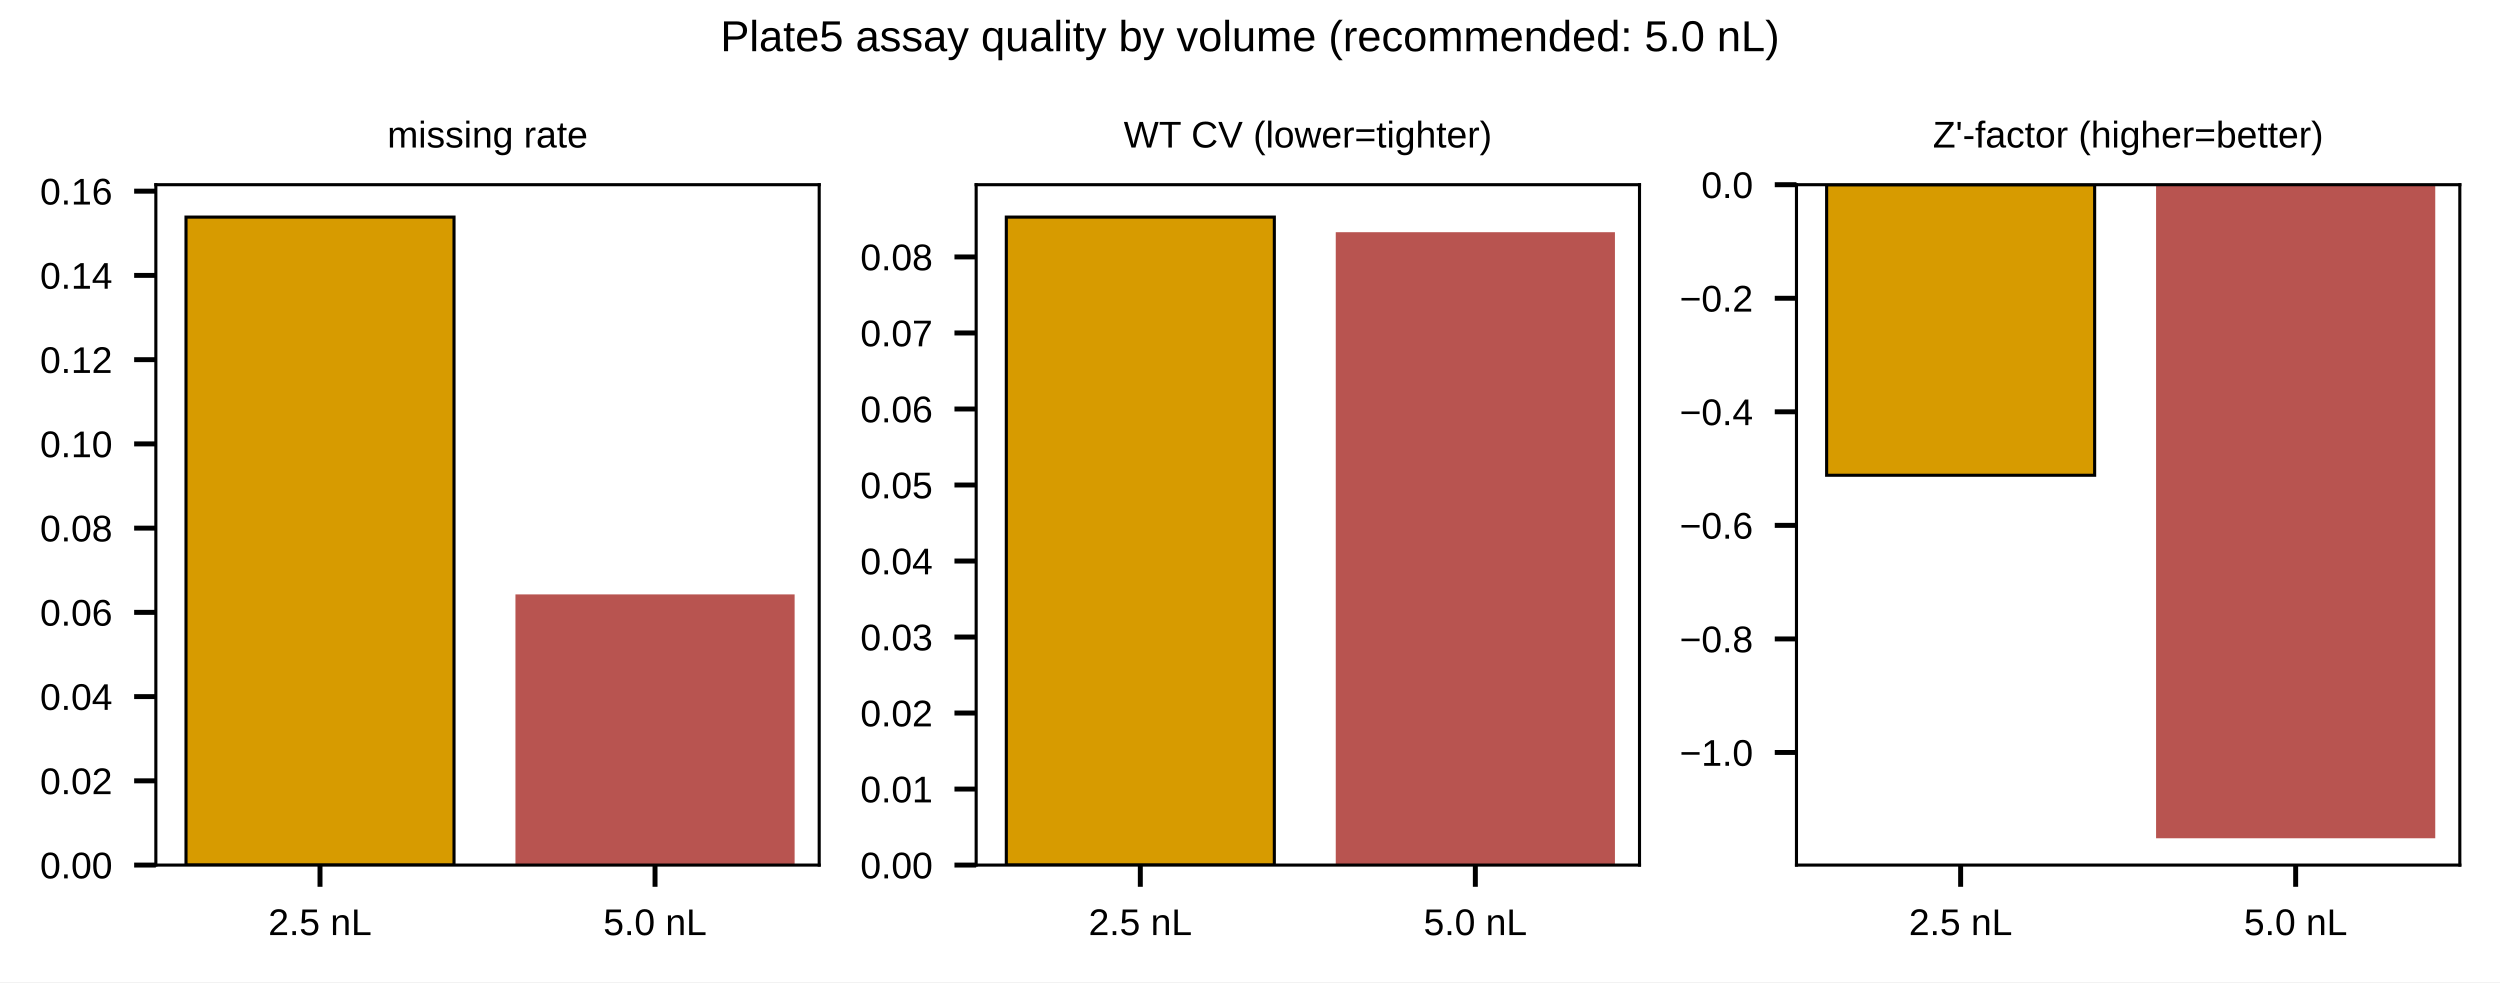
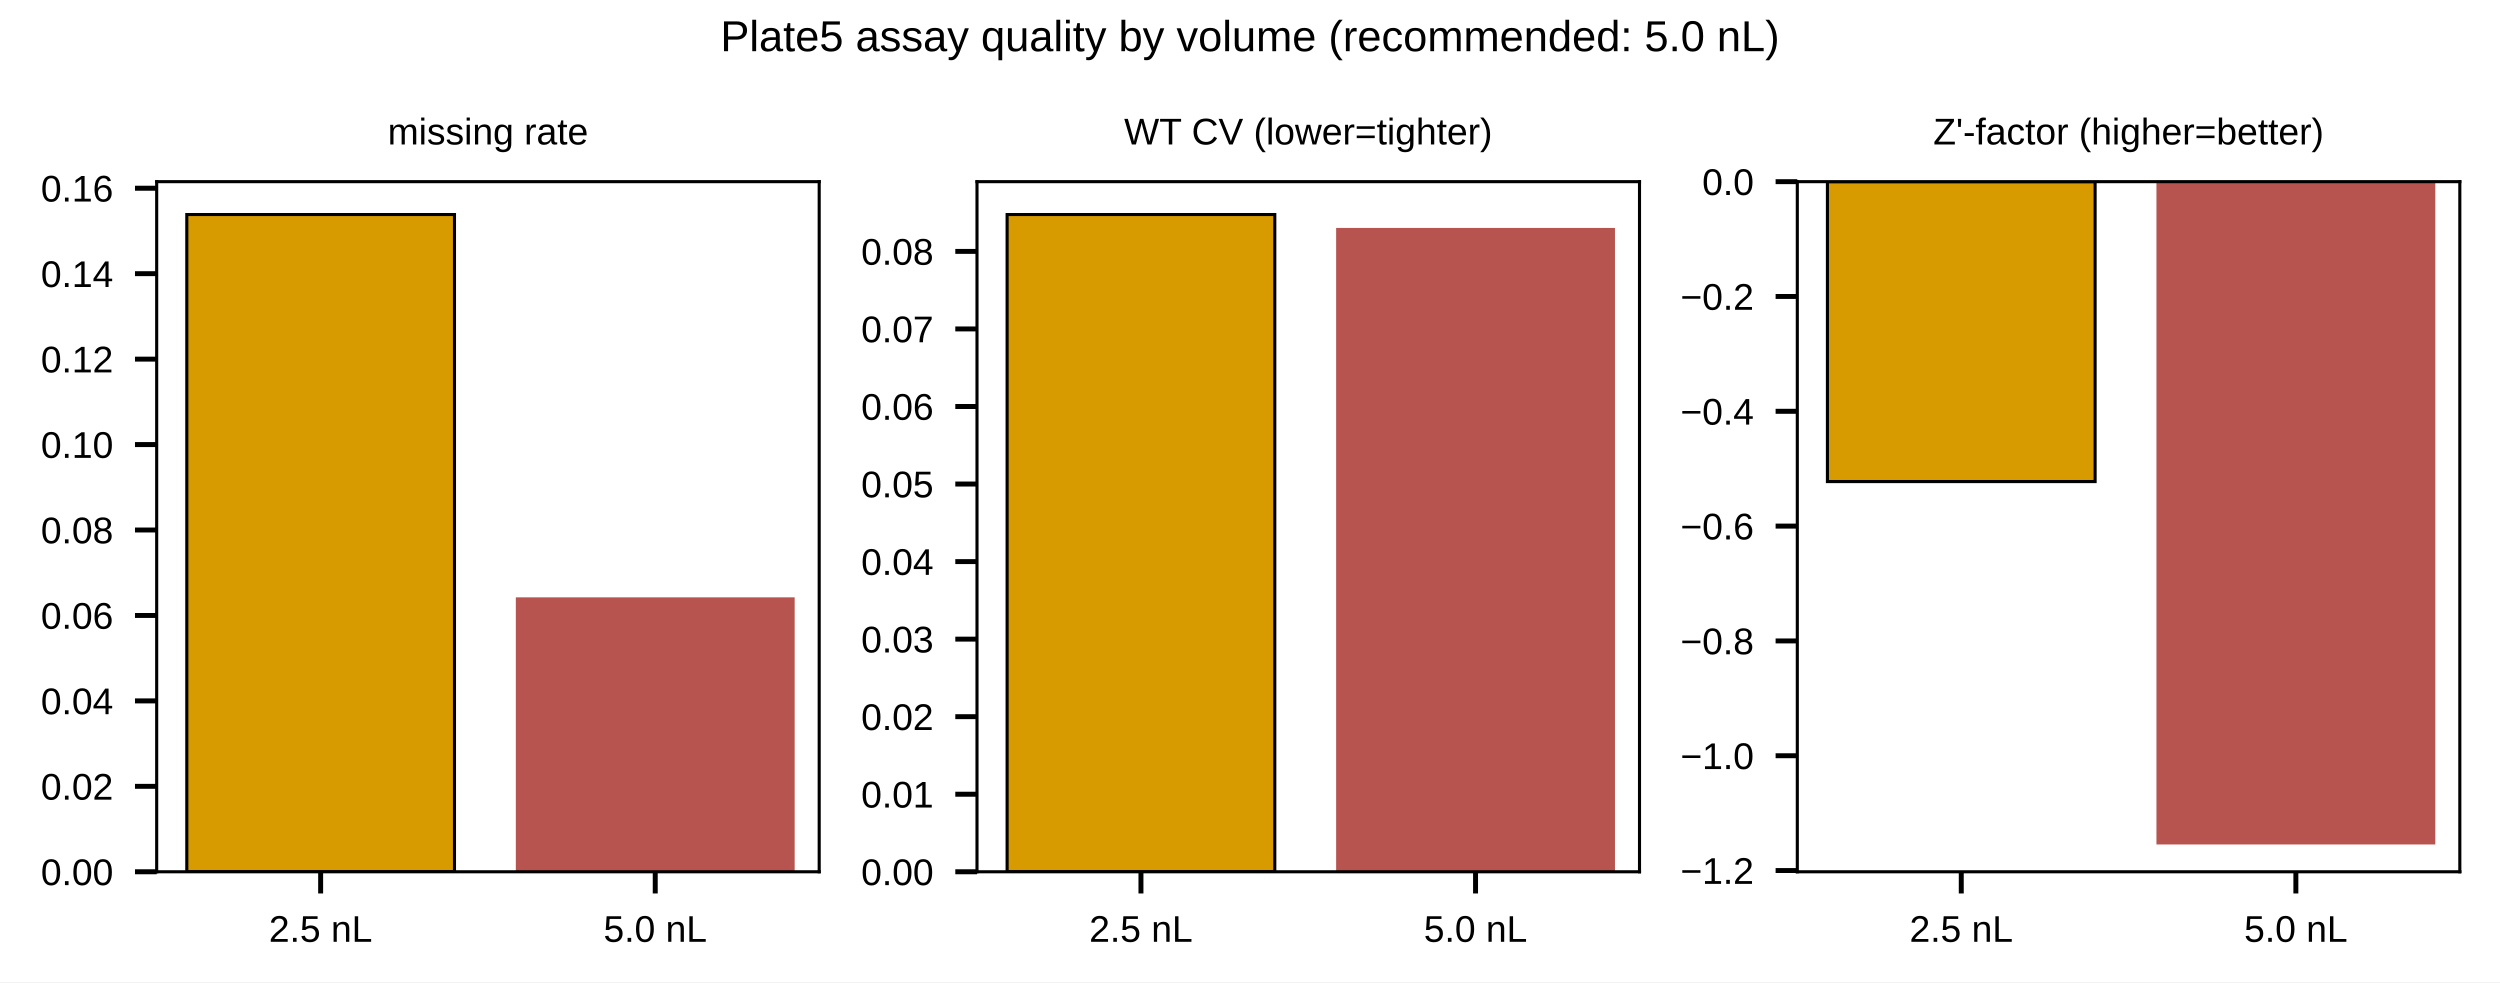
<svg xmlns="http://www.w3.org/2000/svg" xmlns:xlink="http://www.w3.org/1999/xlink" width="403.2pt" height="158.4pt" viewBox="0 0 403.2 158.4" version="1.1">
  <defs>
    <style type="text/css">*{stroke-linejoin: round; stroke-linecap: butt}</style>
  </defs>
  <g id="figure_1">
    <g id="patch_1">
      <path d="M 0 158.4  L 403.2 158.4  L 403.2 0  L 0 0  z " style="fill: #ffffff" />
    </g>
    <g id="axes_1">
      <g id="patch_2">
-         <path d="M 25.135 139.52  L 132.12 139.52  L 132.12 29.788  L 25.135 29.788  z " style="fill: #ffffff" />
+         <path d="M 25.27 140.6  L 132.12 140.6  L 132.12 29.299  L 25.27 29.299  z " style="fill: #ffffff" />
      </g>
      <g id="patch_3">
-         <path d="M 29.998 139.52  L 73.224 139.52  L 73.224 35.013  L 29.998 35.013  z " clip-path="url(#p9360334a41)" style="fill: #d79b00; stroke: #000000; stroke-width: 0.5; stroke-linejoin: miter" />
+         <path d="M 30.127 140.6  L 73.299 140.6  L 73.299 34.599  L 30.127 34.599  z " clip-path="url(#p7fd4c0f723)" style="fill: #d79b00; stroke: #000000; stroke-width: 0.5; stroke-linejoin: miter" />
      </g>
      <g id="patch_4">
-         <path d="M 84.031 139.52  L 127.257 139.52  L 127.257 96.767  L 84.031 96.767  z " clip-path="url(#p9360334a41)" style="fill: #b85450; stroke: #b85450; stroke-width: 1.8; stroke-linejoin: miter" />
+         <path d="M 84.091 140.6  L 127.263 140.6  L 127.263 97.236  L 84.091 97.236  z " clip-path="url(#p7fd4c0f723)" style="fill: #b85450; stroke: #b85450; stroke-width: 1.8; stroke-linejoin: miter" />
      </g>
      <g id="matplotlib.axis_1">
        <g id="xtick_1">
          <g id="line2d_1">
            <defs>
-               <path id="m400ff394cb" d="M 0 0  L 0 3.5  " style="stroke: #000000; stroke-width: 0.8" />
+               <path id="m6a8bd34321" d="M 0 0  L 0 3.5  " style="stroke: #000000; stroke-width: 0.8" />
            </defs>
            <g>
-               <use xlink:href="#m400ff394cb" x="51.611" y="139.52" style="stroke: #000000; stroke-width: 0.8" />
+               <use xlink:href="#m6a8bd34321" x="51.713" y="140.6" style="stroke: #000000; stroke-width: 0.8" />
            </g>
          </g>
          <g id="text_1">
-             <text style="font: 6px 'Arial'; text-anchor: middle" x="51.611" y="150.815" transform="rotate(-0 51.61109 150.8147)">2.5 nL</text>
+             <text style="font-size: 6px; font-family: 'Arial'; text-anchor: middle" x="51.713" y="151.895" transform="rotate(-0 51.71268 151.8947)">2.5 nL</text>
          </g>
        </g>
        <g id="xtick_2">
          <g id="line2d_2">
            <g>
-               <use xlink:href="#m400ff394cb" x="105.644" y="139.52" style="stroke: #000000; stroke-width: 0.8" />
+               <use xlink:href="#m6a8bd34321" x="105.677" y="140.6" style="stroke: #000000; stroke-width: 0.8" />
            </g>
          </g>
          <g id="text_2">
-             <text style="font: 6px 'Arial'; text-anchor: middle" x="105.644" y="150.815" transform="rotate(-0 105.6439 150.8147)">5.0 nL</text>
+             <text style="font-size: 6px; font-family: 'Arial'; text-anchor: middle" x="105.677" y="151.895" transform="rotate(-0 105.6773 151.8947)">5.0 nL</text>
          </g>
        </g>
      </g>
      <g id="matplotlib.axis_2">
        <g id="ytick_1">
          <g id="line2d_3">
            <defs>
-               <path id="m7ad8cb2f67" d="M 0 0  L -3.5 0  " style="stroke: #000000; stroke-width: 0.8" />
+               <path id="m525a4f7c5a" d="M 0 0  L -3.5 0  " style="stroke: #000000; stroke-width: 0.8" />
            </defs>
            <g>
-               <use xlink:href="#m7ad8cb2f67" x="25.135" y="139.52" style="stroke: #000000; stroke-width: 0.8" />
+               <use xlink:href="#m525a4f7c5a" x="25.27" y="140.6" style="stroke: #000000; stroke-width: 0.8" />
            </g>
          </g>
          <g id="text_3">
-             <text style="font: 6px 'Arial'; text-anchor: end" x="18.135" y="141.667" transform="rotate(-0 18.135 141.6673)">0.00</text>
+             <text style="font-size: 6px; font-family: 'Arial'; text-anchor: end" x="18.27" y="142.747" transform="rotate(-0 18.27 142.7473)">0.00</text>
          </g>
        </g>
        <g id="ytick_2">
          <g id="line2d_4">
            <g>
-               <use xlink:href="#m7ad8cb2f67" x="25.135" y="125.934" style="stroke: #000000; stroke-width: 0.8" />
+               <use xlink:href="#m525a4f7c5a" x="25.27" y="126.82" style="stroke: #000000; stroke-width: 0.8" />
            </g>
          </g>
          <g id="text_4">
-             <text style="font: 6px 'Arial'; text-anchor: end" x="18.135" y="128.081" transform="rotate(-0 18.135 128.0815)">0.02</text>
+             <text style="font-size: 6px; font-family: 'Arial'; text-anchor: end" x="18.27" y="128.967" transform="rotate(-0 18.27 128.9672)">0.02</text>
          </g>
        </g>
        <g id="ytick_3">
          <g id="line2d_5">
            <g>
-               <use xlink:href="#m7ad8cb2f67" x="25.135" y="112.348" style="stroke: #000000; stroke-width: 0.8" />
+               <use xlink:href="#m525a4f7c5a" x="25.27" y="113.04" style="stroke: #000000; stroke-width: 0.8" />
            </g>
          </g>
          <g id="text_5">
-             <text style="font: 6px 'Arial'; text-anchor: end" x="18.135" y="114.496" transform="rotate(-0 18.135 114.4956)">0.04</text>
+             <text style="font-size: 6px; font-family: 'Arial'; text-anchor: end" x="18.27" y="115.187" transform="rotate(-0 18.27 115.187)">0.04</text>
          </g>
        </g>
        <g id="ytick_4">
          <g id="line2d_6">
            <g>
-               <use xlink:href="#m7ad8cb2f67" x="25.135" y="98.762" style="stroke: #000000; stroke-width: 0.8" />
+               <use xlink:href="#m525a4f7c5a" x="25.27" y="99.26" style="stroke: #000000; stroke-width: 0.8" />
            </g>
          </g>
          <g id="text_6">
-             <text style="font: 6px 'Arial'; text-anchor: end" x="18.135" y="100.91" transform="rotate(-0 18.135 100.9098)">0.06</text>
+             <text style="font-size: 6px; font-family: 'Arial'; text-anchor: end" x="18.27" y="101.407" transform="rotate(-0 18.27 101.4069)">0.06</text>
          </g>
        </g>
        <g id="ytick_5">
          <g id="line2d_7">
            <g>
-               <use xlink:href="#m7ad8cb2f67" x="25.135" y="85.177" style="stroke: #000000; stroke-width: 0.8" />
+               <use xlink:href="#m525a4f7c5a" x="25.27" y="85.479" style="stroke: #000000; stroke-width: 0.8" />
            </g>
          </g>
          <g id="text_7">
-             <text style="font: 6px 'Arial'; text-anchor: end" x="18.135" y="87.324" transform="rotate(-0 18.135 87.32394)">0.08</text>
+             <text style="font-size: 6px; font-family: 'Arial'; text-anchor: end" x="18.27" y="87.627" transform="rotate(-0 18.27 87.62672)">0.08</text>
          </g>
        </g>
        <g id="ytick_6">
          <g id="line2d_8">
            <g>
-               <use xlink:href="#m7ad8cb2f67" x="25.135" y="71.591" style="stroke: #000000; stroke-width: 0.8" />
+               <use xlink:href="#m525a4f7c5a" x="25.27" y="71.699" style="stroke: #000000; stroke-width: 0.8" />
            </g>
          </g>
          <g id="text_8">
-             <text style="font: 6px 'Arial'; text-anchor: end" x="18.135" y="73.738" transform="rotate(-0 18.135 73.73809)">0.10</text>
+             <text style="font-size: 6px; font-family: 'Arial'; text-anchor: end" x="18.27" y="73.847" transform="rotate(-0 18.27 73.84657)">0.10</text>
          </g>
        </g>
        <g id="ytick_7">
          <g id="line2d_9">
            <g>
-               <use xlink:href="#m7ad8cb2f67" x="25.135" y="58.005" style="stroke: #000000; stroke-width: 0.8" />
+               <use xlink:href="#m525a4f7c5a" x="25.27" y="57.919" style="stroke: #000000; stroke-width: 0.8" />
            </g>
          </g>
          <g id="text_9">
-             <text style="font: 6px 'Arial'; text-anchor: end" x="18.135" y="60.152" transform="rotate(-0 18.135 60.15224)">0.12</text>
+             <text style="font-size: 6px; font-family: 'Arial'; text-anchor: end" x="18.27" y="60.066" transform="rotate(-0 18.27 60.06641)">0.12</text>
          </g>
        </g>
        <g id="ytick_8">
          <g id="line2d_10">
            <g>
-               <use xlink:href="#m7ad8cb2f67" x="25.135" y="44.419" style="stroke: #000000; stroke-width: 0.8" />
+               <use xlink:href="#m525a4f7c5a" x="25.27" y="44.139" style="stroke: #000000; stroke-width: 0.8" />
            </g>
          </g>
          <g id="text_10">
-             <text style="font: 6px 'Arial'; text-anchor: end" x="18.135" y="46.566" transform="rotate(-0 18.135 46.56638)">0.14</text>
+             <text style="font-size: 6px; font-family: 'Arial'; text-anchor: end" x="18.27" y="46.286" transform="rotate(-0 18.27 46.28626)">0.14</text>
          </g>
        </g>
        <g id="ytick_9">
          <g id="line2d_11">
            <g>
-               <use xlink:href="#m7ad8cb2f67" x="25.135" y="30.833" style="stroke: #000000; stroke-width: 0.8" />
+               <use xlink:href="#m525a4f7c5a" x="25.27" y="30.359" style="stroke: #000000; stroke-width: 0.8" />
            </g>
          </g>
          <g id="text_11">
-             <text style="font: 6px 'Arial'; text-anchor: end" x="18.135" y="32.981" transform="rotate(-0 18.135 32.98053)">0.16</text>
+             <text style="font-size: 6px; font-family: 'Arial'; text-anchor: end" x="18.27" y="32.506" transform="rotate(-0 18.27 32.50611)">0.16</text>
          </g>
        </g>
      </g>
      <g id="patch_5">
-         <path d="M 25.135 139.52  L 25.135 29.788  " style="fill: none; stroke: #000000; stroke-width: 0.5; stroke-linejoin: miter; stroke-linecap: square" />
+         <path d="M 25.27 140.6  L 25.27 29.299  " style="fill: none; stroke: #000000; stroke-width: 0.5; stroke-linejoin: miter; stroke-linecap: square" />
      </g>
      <g id="patch_6">
-         <path d="M 132.12 139.52  L 132.12 29.788  " style="fill: none; stroke: #000000; stroke-width: 0.5; stroke-linejoin: miter; stroke-linecap: square" />
+         <path d="M 132.12 140.6  L 132.12 29.299  " style="fill: none; stroke: #000000; stroke-width: 0.5; stroke-linejoin: miter; stroke-linecap: square" />
      </g>
      <g id="patch_7">
-         <path d="M 25.135 139.52  L 132.12 139.52  " style="fill: none; stroke: #000000; stroke-width: 0.5; stroke-linejoin: miter; stroke-linecap: square" />
+         <path d="M 25.27 140.6  L 132.12 140.6  " style="fill: none; stroke: #000000; stroke-width: 0.5; stroke-linejoin: miter; stroke-linecap: square" />
      </g>
      <g id="patch_8">
-         <path d="M 25.135 29.788  L 132.12 29.788  " style="fill: none; stroke: #000000; stroke-width: 0.5; stroke-linejoin: miter; stroke-linecap: square" />
+         <path d="M 25.27 29.299  L 132.12 29.299  " style="fill: none; stroke: #000000; stroke-width: 0.5; stroke-linejoin: miter; stroke-linecap: square" />
      </g>
      <g id="text_12">
-         <text style="font: 6px 'Arial'; text-anchor: middle" x="78.627" y="23.788" transform="rotate(-0 78.6275 23.78813)">missing rate</text>
+         <text style="font-size: 6px; font-family: 'Arial'; text-anchor: middle" x="78.695" y="23.299" transform="rotate(-0 78.695 23.29875)">missing rate</text>
      </g>
    </g>
    <g id="axes_2">
      <g id="patch_9">
-         <path d="M 157.435 139.52  L 264.42 139.52  L 264.42 29.788  L 157.435 29.788  z " style="fill: #ffffff" />
+         <path d="M 157.57 140.6  L 264.42 140.6  L 264.42 29.299  L 157.57 29.299  z " style="fill: #ffffff" />
      </g>
      <g id="patch_10">
-         <path d="M 162.298 139.52  L 205.524 139.52  L 205.524 35.013  L 162.298 35.013  z " clip-path="url(#p7e8d134784)" style="fill: #d79b00; stroke: #000000; stroke-width: 0.5; stroke-linejoin: miter" />
+         <path d="M 162.427 140.6  L 205.599 140.6  L 205.599 34.599  L 162.427 34.599  z " clip-path="url(#pbbf031f02e)" style="fill: #d79b00; stroke: #000000; stroke-width: 0.5; stroke-linejoin: miter" />
      </g>
      <g id="patch_11">
-         <path d="M 216.331 139.52  L 259.557 139.52  L 259.557 38.346  L 216.331 38.346  z " clip-path="url(#p7e8d134784)" style="fill: #b85450; stroke: #b85450; stroke-width: 1.8; stroke-linejoin: miter" />
+         <path d="M 216.391 140.6  L 259.563 140.6  L 259.563 37.66  L 216.391 37.66  z " clip-path="url(#pbbf031f02e)" style="fill: #b85450; stroke: #b85450; stroke-width: 1.8; stroke-linejoin: miter" />
      </g>
      <g id="matplotlib.axis_3">
        <g id="xtick_3">
          <g id="line2d_12">
            <g>
-               <use xlink:href="#m400ff394cb" x="183.911" y="139.52" style="stroke: #000000; stroke-width: 0.8" />
+               <use xlink:href="#m6a8bd34321" x="184.013" y="140.6" style="stroke: #000000; stroke-width: 0.8" />
            </g>
          </g>
          <g id="text_13">
-             <text style="font: 6px 'Arial'; text-anchor: middle" x="183.911" y="150.815" transform="rotate(-0 183.9111 150.8147)">2.5 nL</text>
+             <text style="font-size: 6px; font-family: 'Arial'; text-anchor: middle" x="184.013" y="151.895" transform="rotate(-0 184.0127 151.8947)">2.5 nL</text>
          </g>
        </g>
        <g id="xtick_4">
          <g id="line2d_13">
            <g>
-               <use xlink:href="#m400ff394cb" x="237.944" y="139.52" style="stroke: #000000; stroke-width: 0.8" />
+               <use xlink:href="#m6a8bd34321" x="237.977" y="140.6" style="stroke: #000000; stroke-width: 0.8" />
            </g>
          </g>
          <g id="text_14">
-             <text style="font: 6px 'Arial'; text-anchor: middle" x="237.944" y="150.815" transform="rotate(-0 237.9439 150.8147)">5.0 nL</text>
+             <text style="font-size: 6px; font-family: 'Arial'; text-anchor: middle" x="237.977" y="151.895" transform="rotate(-0 237.9773 151.8947)">5.0 nL</text>
          </g>
        </g>
      </g>
      <g id="matplotlib.axis_4">
        <g id="ytick_10">
          <g id="line2d_14">
            <g>
-               <use xlink:href="#m7ad8cb2f67" x="157.435" y="139.52" style="stroke: #000000; stroke-width: 0.8" />
+               <use xlink:href="#m525a4f7c5a" x="157.57" y="140.6" style="stroke: #000000; stroke-width: 0.8" />
            </g>
          </g>
          <g id="text_15">
-             <text style="font: 6px 'Arial'; text-anchor: end" x="150.435" y="141.667" transform="rotate(-0 150.435 141.6673)">0.00</text>
+             <text style="font-size: 6px; font-family: 'Arial'; text-anchor: end" x="150.57" y="142.747" transform="rotate(-0 150.57 142.7473)">0.00</text>
          </g>
        </g>
        <g id="ytick_11">
          <g id="line2d_15">
            <g>
-               <use xlink:href="#m7ad8cb2f67" x="157.435" y="127.26" style="stroke: #000000; stroke-width: 0.8" />
+               <use xlink:href="#m525a4f7c5a" x="157.57" y="128.093" style="stroke: #000000; stroke-width: 0.8" />
            </g>
          </g>
          <g id="text_16">
-             <text style="font: 6px 'Arial'; text-anchor: end" x="150.435" y="129.408" transform="rotate(-0 150.435 129.4075)">0.01</text>
+             <text style="font-size: 6px; font-family: 'Arial'; text-anchor: end" x="150.57" y="130.24" transform="rotate(-0 150.57 130.2404)">0.01</text>
          </g>
        </g>
        <g id="ytick_12">
          <g id="line2d_16">
            <g>
-               <use xlink:href="#m7ad8cb2f67" x="157.435" y="115" style="stroke: #000000; stroke-width: 0.8" />
+               <use xlink:href="#m525a4f7c5a" x="157.57" y="115.586" style="stroke: #000000; stroke-width: 0.8" />
            </g>
          </g>
          <g id="text_17">
-             <text style="font: 6px 'Arial'; text-anchor: end" x="150.435" y="117.148" transform="rotate(-0 150.435 117.1477)">0.02</text>
+             <text style="font-size: 6px; font-family: 'Arial'; text-anchor: end" x="150.57" y="117.734" transform="rotate(-0 150.57 117.7335)">0.02</text>
          </g>
        </g>
        <g id="ytick_13">
          <g id="line2d_17">
            <g>
-               <use xlink:href="#m7ad8cb2f67" x="157.435" y="102.741" style="stroke: #000000; stroke-width: 0.8" />
+               <use xlink:href="#m525a4f7c5a" x="157.57" y="103.079" style="stroke: #000000; stroke-width: 0.8" />
            </g>
          </g>
          <g id="text_18">
-             <text style="font: 6px 'Arial'; text-anchor: end" x="150.435" y="104.888" transform="rotate(-0 150.435 104.8879)">0.03</text>
+             <text style="font-size: 6px; font-family: 'Arial'; text-anchor: end" x="150.57" y="105.227" transform="rotate(-0 150.57 105.2266)">0.03</text>
          </g>
        </g>
        <g id="ytick_14">
          <g id="line2d_18">
            <g>
-               <use xlink:href="#m7ad8cb2f67" x="157.435" y="90.481" style="stroke: #000000; stroke-width: 0.8" />
+               <use xlink:href="#m525a4f7c5a" x="157.57" y="90.572" style="stroke: #000000; stroke-width: 0.8" />
            </g>
          </g>
          <g id="text_19">
-             <text style="font: 6px 'Arial'; text-anchor: end" x="150.435" y="92.628" transform="rotate(-0 150.435 92.62802)">0.04</text>
+             <text style="font-size: 6px; font-family: 'Arial'; text-anchor: end" x="150.57" y="92.72" transform="rotate(-0 150.57 92.71974)">0.04</text>
          </g>
        </g>
        <g id="ytick_15">
          <g id="line2d_19">
            <g>
-               <use xlink:href="#m7ad8cb2f67" x="157.435" y="78.221" style="stroke: #000000; stroke-width: 0.8" />
+               <use xlink:href="#m525a4f7c5a" x="157.57" y="78.065" style="stroke: #000000; stroke-width: 0.8" />
            </g>
          </g>
          <g id="text_20">
-             <text style="font: 6px 'Arial'; text-anchor: end" x="150.435" y="80.368" transform="rotate(-0 150.435 80.36819)">0.05</text>
+             <text style="font-size: 6px; font-family: 'Arial'; text-anchor: end" x="150.57" y="80.213" transform="rotate(-0 150.57 80.21284)">0.05</text>
          </g>
        </g>
        <g id="ytick_16">
          <g id="line2d_20">
            <g>
-               <use xlink:href="#m7ad8cb2f67" x="157.435" y="65.961" style="stroke: #000000; stroke-width: 0.8" />
+               <use xlink:href="#m525a4f7c5a" x="157.57" y="65.559" style="stroke: #000000; stroke-width: 0.8" />
            </g>
          </g>
          <g id="text_21">
-             <text style="font: 6px 'Arial'; text-anchor: end" x="150.435" y="68.108" transform="rotate(-0 150.435 68.10836)">0.06</text>
+             <text style="font-size: 6px; font-family: 'Arial'; text-anchor: end" x="150.57" y="67.706" transform="rotate(-0 150.57 67.70594)">0.06</text>
          </g>
        </g>
        <g id="ytick_17">
          <g id="line2d_21">
            <g>
-               <use xlink:href="#m7ad8cb2f67" x="157.435" y="53.701" style="stroke: #000000; stroke-width: 0.8" />
+               <use xlink:href="#m525a4f7c5a" x="157.57" y="53.052" style="stroke: #000000; stroke-width: 0.8" />
            </g>
          </g>
          <g id="text_22">
-             <text style="font: 6px 'Arial'; text-anchor: end" x="150.435" y="55.849" transform="rotate(-0 150.435 55.84853)">0.07</text>
+             <text style="font-size: 6px; font-family: 'Arial'; text-anchor: end" x="150.57" y="55.199" transform="rotate(-0 150.57 55.19904)">0.07</text>
          </g>
        </g>
        <g id="ytick_18">
          <g id="line2d_22">
            <g>
-               <use xlink:href="#m7ad8cb2f67" x="157.435" y="41.441" style="stroke: #000000; stroke-width: 0.8" />
+               <use xlink:href="#m525a4f7c5a" x="157.57" y="40.545" style="stroke: #000000; stroke-width: 0.8" />
            </g>
          </g>
          <g id="text_23">
-             <text style="font: 6px 'Arial'; text-anchor: end" x="150.435" y="43.589" transform="rotate(-0 150.435 43.5887)">0.08</text>
+             <text style="font-size: 6px; font-family: 'Arial'; text-anchor: end" x="150.57" y="42.692" transform="rotate(-0 150.57 42.69214)">0.08</text>
          </g>
        </g>
      </g>
      <g id="patch_12">
-         <path d="M 157.435 139.52  L 157.435 29.788  " style="fill: none; stroke: #000000; stroke-width: 0.5; stroke-linejoin: miter; stroke-linecap: square" />
+         <path d="M 157.57 140.6  L 157.57 29.299  " style="fill: none; stroke: #000000; stroke-width: 0.5; stroke-linejoin: miter; stroke-linecap: square" />
      </g>
      <g id="patch_13">
-         <path d="M 264.42 139.52  L 264.42 29.788  " style="fill: none; stroke: #000000; stroke-width: 0.5; stroke-linejoin: miter; stroke-linecap: square" />
+         <path d="M 264.42 140.6  L 264.42 29.299  " style="fill: none; stroke: #000000; stroke-width: 0.5; stroke-linejoin: miter; stroke-linecap: square" />
      </g>
      <g id="patch_14">
-         <path d="M 157.435 139.52  L 264.42 139.52  " style="fill: none; stroke: #000000; stroke-width: 0.5; stroke-linejoin: miter; stroke-linecap: square" />
+         <path d="M 157.57 140.6  L 264.42 140.6  " style="fill: none; stroke: #000000; stroke-width: 0.5; stroke-linejoin: miter; stroke-linecap: square" />
      </g>
      <g id="patch_15">
-         <path d="M 157.435 29.788  L 264.42 29.788  " style="fill: none; stroke: #000000; stroke-width: 0.5; stroke-linejoin: miter; stroke-linecap: square" />
+         <path d="M 157.57 29.299  L 264.42 29.299  " style="fill: none; stroke: #000000; stroke-width: 0.5; stroke-linejoin: miter; stroke-linecap: square" />
      </g>
      <g id="text_24">
-         <text style="font: 6px 'Arial'; text-anchor: middle" x="210.928" y="23.788" transform="rotate(-0 210.9275 23.78813)">WT CV (lower=tighter)</text>
+         <text style="font-size: 6px; font-family: 'Arial'; text-anchor: middle" x="210.995" y="23.299" transform="rotate(-0 210.995 23.29875)">WT CV (lower=tighter)</text>
      </g>
    </g>
    <g id="axes_3">
      <g id="patch_16">
-         <path d="M 289.735 139.52  L 396.72 139.52  L 396.72 29.788  L 289.735 29.788  z " style="fill: #ffffff" />
+         <path d="M 289.87 140.6  L 396.72 140.6  L 396.72 29.299  L 289.87 29.299  z " style="fill: #ffffff" />
      </g>
      <g id="patch_17">
-         <path d="M 294.598 29.788  L 337.824 29.788  L 337.824 76.652  L 294.598 76.652  z " clip-path="url(#p72ec7cc8f9)" style="fill: #d79b00; stroke: #000000; stroke-width: 0.5; stroke-linejoin: miter" />
+         <path d="M 294.727 29.299  L 337.899 29.299  L 337.899 77.669  L 294.727 77.669  z " clip-path="url(#p92452aa427)" style="fill: #d79b00; stroke: #000000; stroke-width: 0.5; stroke-linejoin: miter" />
      </g>
      <g id="patch_18">
-         <path d="M 348.631 29.788  L 391.857 29.788  L 391.857 134.295  L 348.631 134.295  z " clip-path="url(#p72ec7cc8f9)" style="fill: #b85450; stroke: #b85450; stroke-width: 1.8; stroke-linejoin: miter" />
+         <path d="M 348.691 29.299  L 391.863 29.299  L 391.863 135.3  L 348.691 135.3  z " clip-path="url(#p92452aa427)" style="fill: #b85450; stroke: #b85450; stroke-width: 1.8; stroke-linejoin: miter" />
      </g>
      <g id="matplotlib.axis_5">
        <g id="xtick_5">
          <g id="line2d_23">
            <g>
-               <use xlink:href="#m400ff394cb" x="316.211" y="139.52" style="stroke: #000000; stroke-width: 0.8" />
+               <use xlink:href="#m6a8bd34321" x="316.313" y="140.6" style="stroke: #000000; stroke-width: 0.8" />
            </g>
          </g>
          <g id="text_25">
-             <text style="font: 6px 'Arial'; text-anchor: middle" x="316.211" y="150.815" transform="rotate(-0 316.2111 150.8147)">2.5 nL</text>
+             <text style="font-size: 6px; font-family: 'Arial'; text-anchor: middle" x="316.313" y="151.895" transform="rotate(-0 316.3127 151.8947)">2.5 nL</text>
          </g>
        </g>
        <g id="xtick_6">
          <g id="line2d_24">
            <g>
-               <use xlink:href="#m400ff394cb" x="370.244" y="139.52" style="stroke: #000000; stroke-width: 0.8" />
+               <use xlink:href="#m6a8bd34321" x="370.277" y="140.6" style="stroke: #000000; stroke-width: 0.8" />
            </g>
          </g>
          <g id="text_26">
-             <text style="font: 6px 'Arial'; text-anchor: middle" x="370.244" y="150.815" transform="rotate(-0 370.2439 150.8147)">5.0 nL</text>
+             <text style="font-size: 6px; font-family: 'Arial'; text-anchor: middle" x="370.277" y="151.895" transform="rotate(-0 370.2773 151.8947)">5.0 nL</text>
          </g>
        </g>
      </g>
      <g id="matplotlib.axis_6">
        <g id="ytick_19">
          <g id="line2d_25">
            <g>
-               <use xlink:href="#m7ad8cb2f67" x="289.735" y="121.36" style="stroke: #000000; stroke-width: 0.8" />
+               <use xlink:href="#m525a4f7c5a" x="289.87" y="140.402" style="stroke: #000000; stroke-width: 0.8" />
            </g>
          </g>
          <g id="text_27">
-             <text style="font: 6px 'Arial'; text-anchor: end" x="282.735" y="123.507" transform="rotate(-0 282.735 123.507)">−1.0</text>
+             <text style="font-size: 6px; font-family: 'Arial'; text-anchor: end" x="282.87" y="142.55" transform="rotate(-0 282.87 142.5495)">−1.2</text>
          </g>
        </g>
        <g id="ytick_20">
          <g id="line2d_26">
            <g>
-               <use xlink:href="#m7ad8cb2f67" x="289.735" y="103.045" style="stroke: #000000; stroke-width: 0.8" />
+               <use xlink:href="#m525a4f7c5a" x="289.87" y="121.885" style="stroke: #000000; stroke-width: 0.8" />
            </g>
          </g>
          <g id="text_28">
-             <text style="font: 6px 'Arial'; text-anchor: end" x="282.735" y="105.193" transform="rotate(-0 282.735 105.1927)">−0.8</text>
+             <text style="font-size: 6px; font-family: 'Arial'; text-anchor: end" x="282.87" y="124.032" transform="rotate(-0 282.87 124.0323)">−1.0</text>
          </g>
        </g>
        <g id="ytick_21">
          <g id="line2d_27">
            <g>
-               <use xlink:href="#m7ad8cb2f67" x="289.735" y="84.731" style="stroke: #000000; stroke-width: 0.8" />
+               <use xlink:href="#m525a4f7c5a" x="289.87" y="103.368" style="stroke: #000000; stroke-width: 0.8" />
            </g>
          </g>
          <g id="text_29">
-             <text style="font: 6px 'Arial'; text-anchor: end" x="282.735" y="86.878" transform="rotate(-0 282.735 86.8784)">−0.6</text>
+             <text style="font-size: 6px; font-family: 'Arial'; text-anchor: end" x="282.87" y="105.515" transform="rotate(-0 282.87 105.515)">−0.8</text>
          </g>
        </g>
        <g id="ytick_22">
          <g id="line2d_28">
            <g>
-               <use xlink:href="#m7ad8cb2f67" x="289.735" y="66.417" style="stroke: #000000; stroke-width: 0.8" />
+               <use xlink:href="#m525a4f7c5a" x="289.87" y="84.85" style="stroke: #000000; stroke-width: 0.8" />
            </g>
          </g>
          <g id="text_30">
-             <text style="font: 6px 'Arial'; text-anchor: end" x="282.735" y="68.564" transform="rotate(-0 282.735 68.56409)">−0.4</text>
+             <text style="font-size: 6px; font-family: 'Arial'; text-anchor: end" x="282.87" y="86.998" transform="rotate(-0 282.87 86.99781)">−0.6</text>
          </g>
        </g>
        <g id="ytick_23">
          <g id="line2d_29">
            <g>
-               <use xlink:href="#m7ad8cb2f67" x="289.735" y="48.102" style="stroke: #000000; stroke-width: 0.8" />
+               <use xlink:href="#m525a4f7c5a" x="289.87" y="66.333" style="stroke: #000000; stroke-width: 0.8" />
            </g>
          </g>
          <g id="text_31">
-             <text style="font: 6px 'Arial'; text-anchor: end" x="282.735" y="50.25" transform="rotate(-0 282.735 50.24978)">−0.2</text>
+             <text style="font-size: 6px; font-family: 'Arial'; text-anchor: end" x="282.87" y="68.481" transform="rotate(-0 282.87 68.48057)">−0.4</text>
          </g>
        </g>
        <g id="ytick_24">
          <g id="line2d_30">
            <g>
-               <use xlink:href="#m7ad8cb2f67" x="289.735" y="29.788" style="stroke: #000000; stroke-width: 0.8" />
+               <use xlink:href="#m525a4f7c5a" x="289.87" y="47.816" style="stroke: #000000; stroke-width: 0.8" />
            </g>
          </g>
          <g id="text_32">
-             <text style="font: 6px 'Arial'; text-anchor: end" x="282.735" y="31.935" transform="rotate(-0 282.735 31.93547)">0.0</text>
+             <text style="font-size: 6px; font-family: 'Arial'; text-anchor: end" x="282.87" y="49.963" transform="rotate(-0 282.87 49.96333)">−0.2</text>
+           </g>
+         </g>
+         <g id="ytick_25">
+           <g id="line2d_31">
+             <g>
+               <use xlink:href="#m525a4f7c5a" x="289.87" y="29.299" style="stroke: #000000; stroke-width: 0.8" />
+             </g>
+           </g>
+           <g id="text_33">
+             <text style="font-size: 6px; font-family: 'Arial'; text-anchor: end" x="282.87" y="31.446" transform="rotate(-0 282.87 31.44609)">0.0</text>
          </g>
        </g>
      </g>
      <g id="patch_19">
-         <path d="M 289.735 139.52  L 289.735 29.788  " style="fill: none; stroke: #000000; stroke-width: 0.5; stroke-linejoin: miter; stroke-linecap: square" />
+         <path d="M 289.87 140.6  L 289.87 29.299  " style="fill: none; stroke: #000000; stroke-width: 0.5; stroke-linejoin: miter; stroke-linecap: square" />
      </g>
      <g id="patch_20">
-         <path d="M 396.72 139.52  L 396.72 29.788  " style="fill: none; stroke: #000000; stroke-width: 0.5; stroke-linejoin: miter; stroke-linecap: square" />
+         <path d="M 396.72 140.6  L 396.72 29.299  " style="fill: none; stroke: #000000; stroke-width: 0.5; stroke-linejoin: miter; stroke-linecap: square" />
      </g>
      <g id="patch_21">
-         <path d="M 289.735 139.52  L 396.72 139.52  " style="fill: none; stroke: #000000; stroke-width: 0.5; stroke-linejoin: miter; stroke-linecap: square" />
+         <path d="M 289.87 140.6  L 396.72 140.6  " style="fill: none; stroke: #000000; stroke-width: 0.5; stroke-linejoin: miter; stroke-linecap: square" />
      </g>
      <g id="patch_22">
-         <path d="M 289.735 29.788  L 396.72 29.788  " style="fill: none; stroke: #000000; stroke-width: 0.5; stroke-linejoin: miter; stroke-linecap: square" />
-       </g>
-       <g id="text_33">
-         <text style="font: 6px 'Arial'; text-anchor: middle" x="343.228" y="23.788" transform="rotate(-0 343.2275 23.78813)">Z'-factor (higher=better)</text>
+         <path d="M 289.87 29.299  L 396.72 29.299  " style="fill: none; stroke: #000000; stroke-width: 0.5; stroke-linejoin: miter; stroke-linecap: square" />
+       </g>
+       <g id="text_34">
+         <text style="font-size: 6px; font-family: 'Arial'; text-anchor: middle" x="343.295" y="23.299" transform="rotate(-0 343.295 23.29875)">Z'-factor (higher=better)</text>
      </g>
    </g>
-     <g id="text_34">
-       <text style="font: 7px 'Arial'; text-anchor: middle" x="201.6" y="8.264" transform="rotate(-0 201.6 8.263781)">Plate5 assay quality by volume  (recommended: 5.0 nL)</text>
+     <g id="text_35">
+       <text style="font-size: 7px; font-family: 'Arial'; text-anchor: middle" x="201.6" y="8.264" transform="rotate(-0 201.6 8.263781)">Plate5 assay quality by volume  (recommended: 5.0 nL)</text>
    </g>
  </g>
  <defs>
-     <clipPath id="p9360334a41">
-       <rect x="25.135" y="29.788" width="106.985" height="109.732" />
+     <clipPath id="p7fd4c0f723">
+       <rect x="25.27" y="29.299" width="106.85" height="111.301" />
    </clipPath>
-     <clipPath id="p7e8d134784">
-       <rect x="157.435" y="29.788" width="106.985" height="109.732" />
+     <clipPath id="pbbf031f02e">
+       <rect x="157.57" y="29.299" width="106.85" height="111.301" />
    </clipPath>
-     <clipPath id="p72ec7cc8f9">
-       <rect x="289.735" y="29.788" width="106.985" height="109.732" />
+     <clipPath id="p92452aa427">
+       <rect x="289.87" y="29.299" width="106.85" height="111.301" />
    </clipPath>
  </defs>
</svg>
